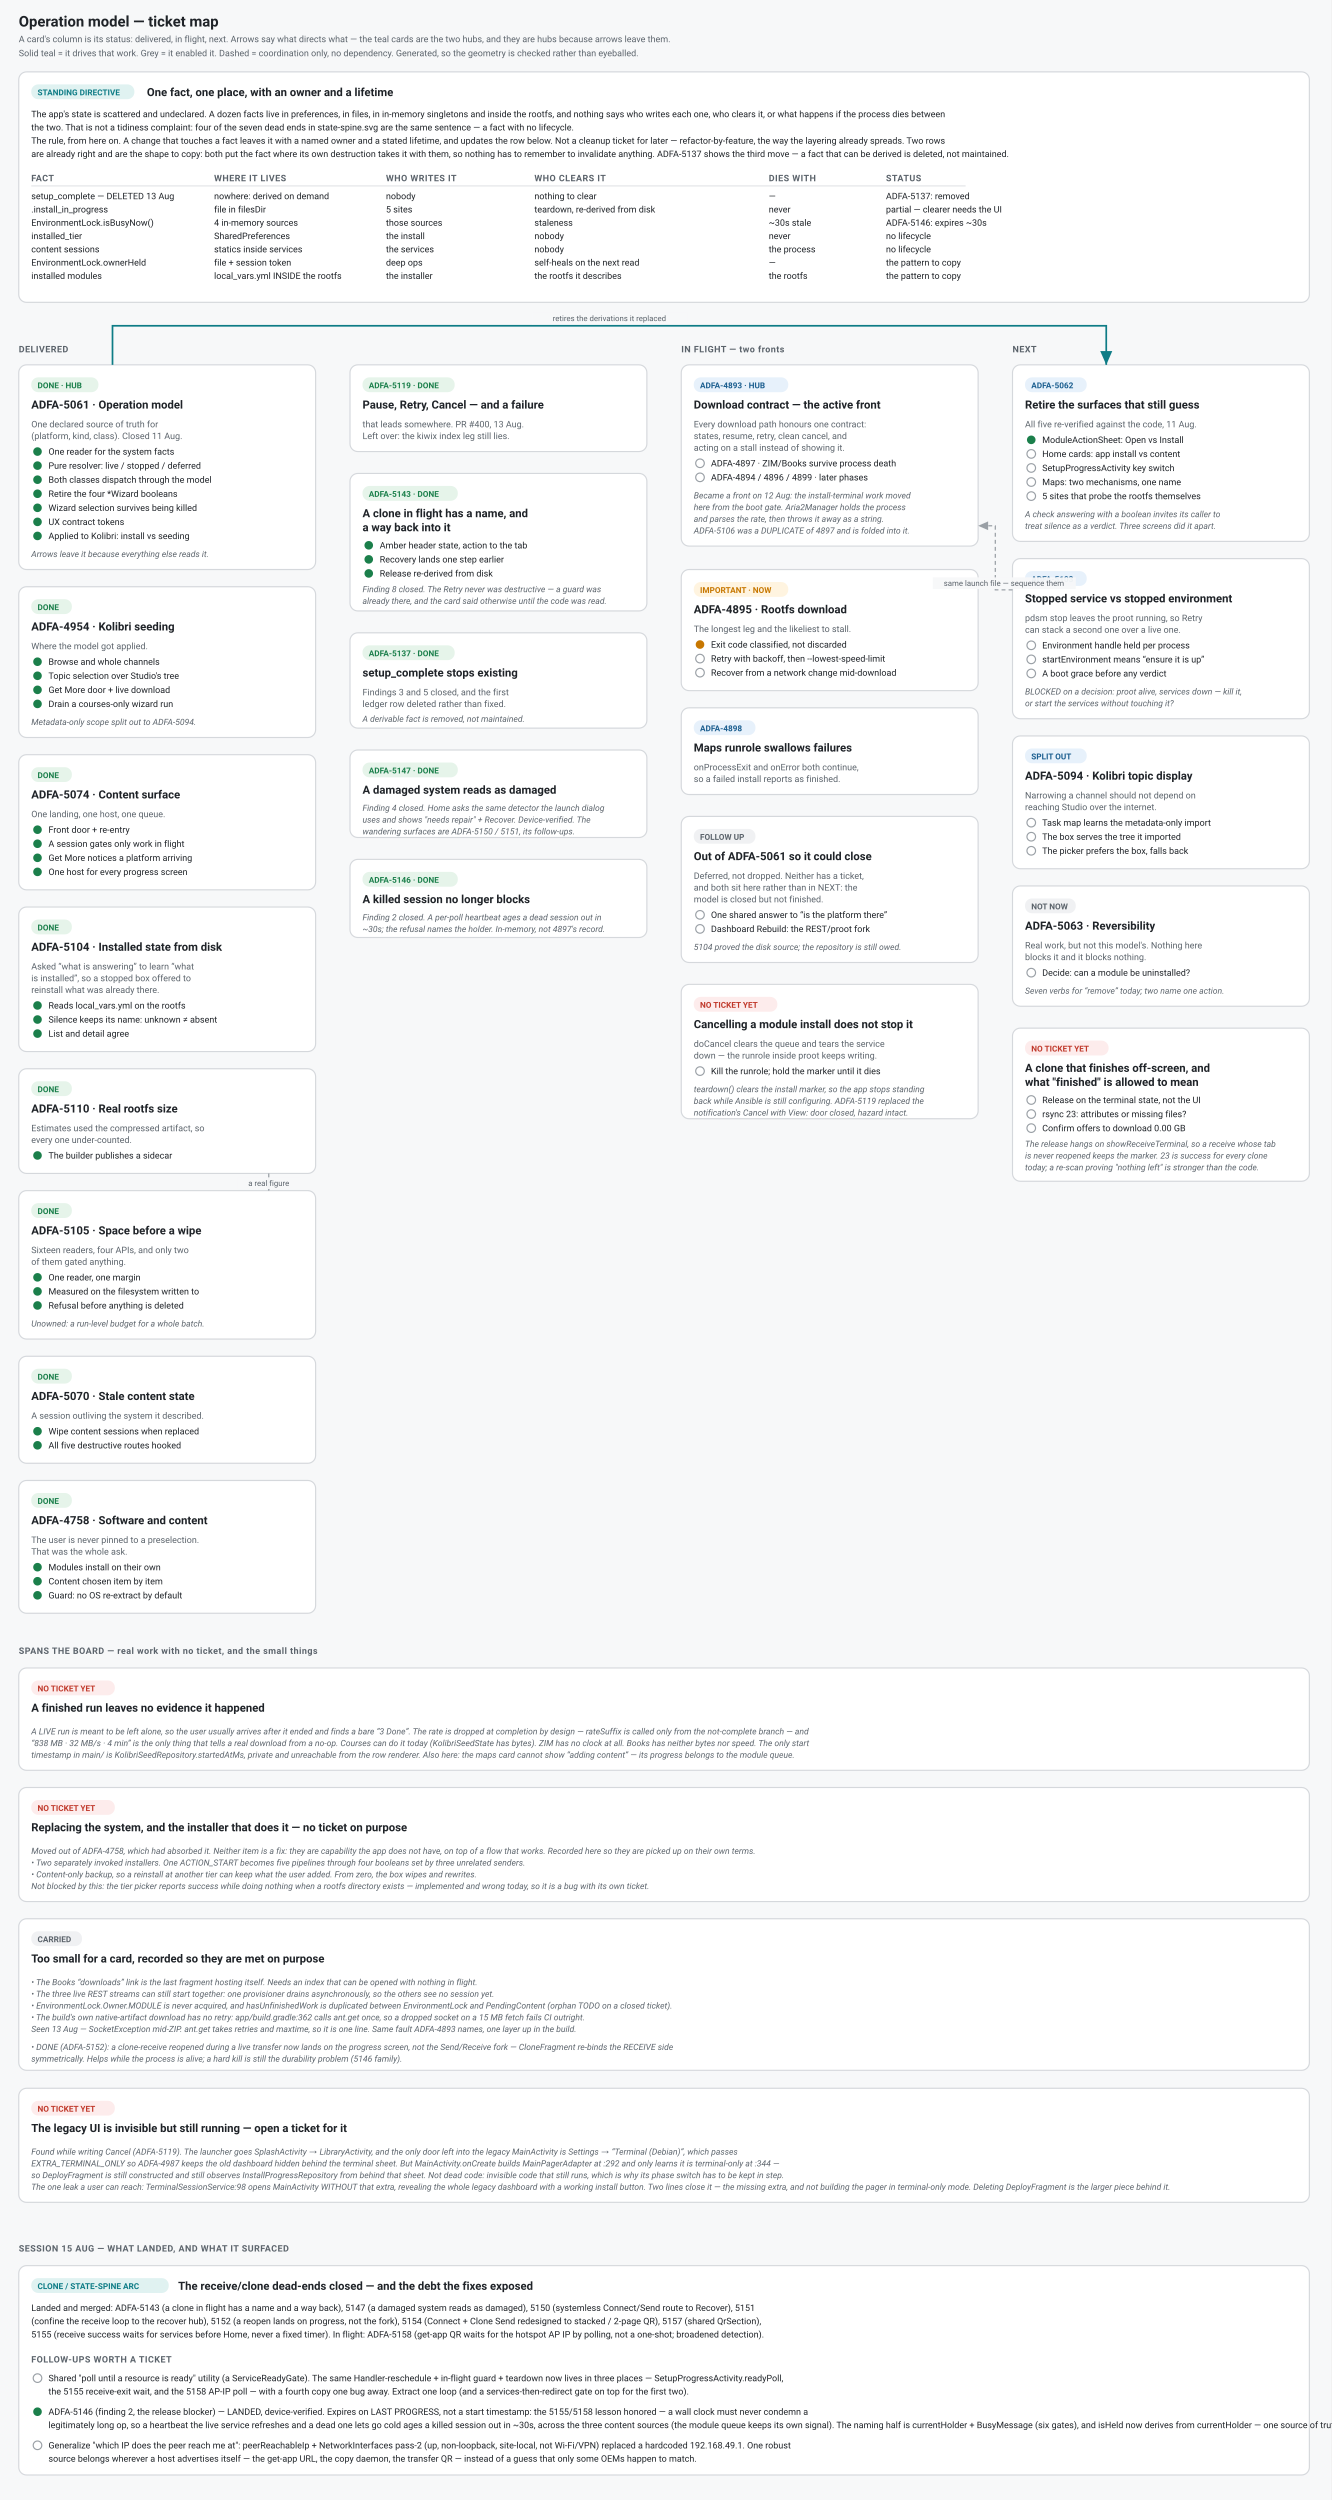
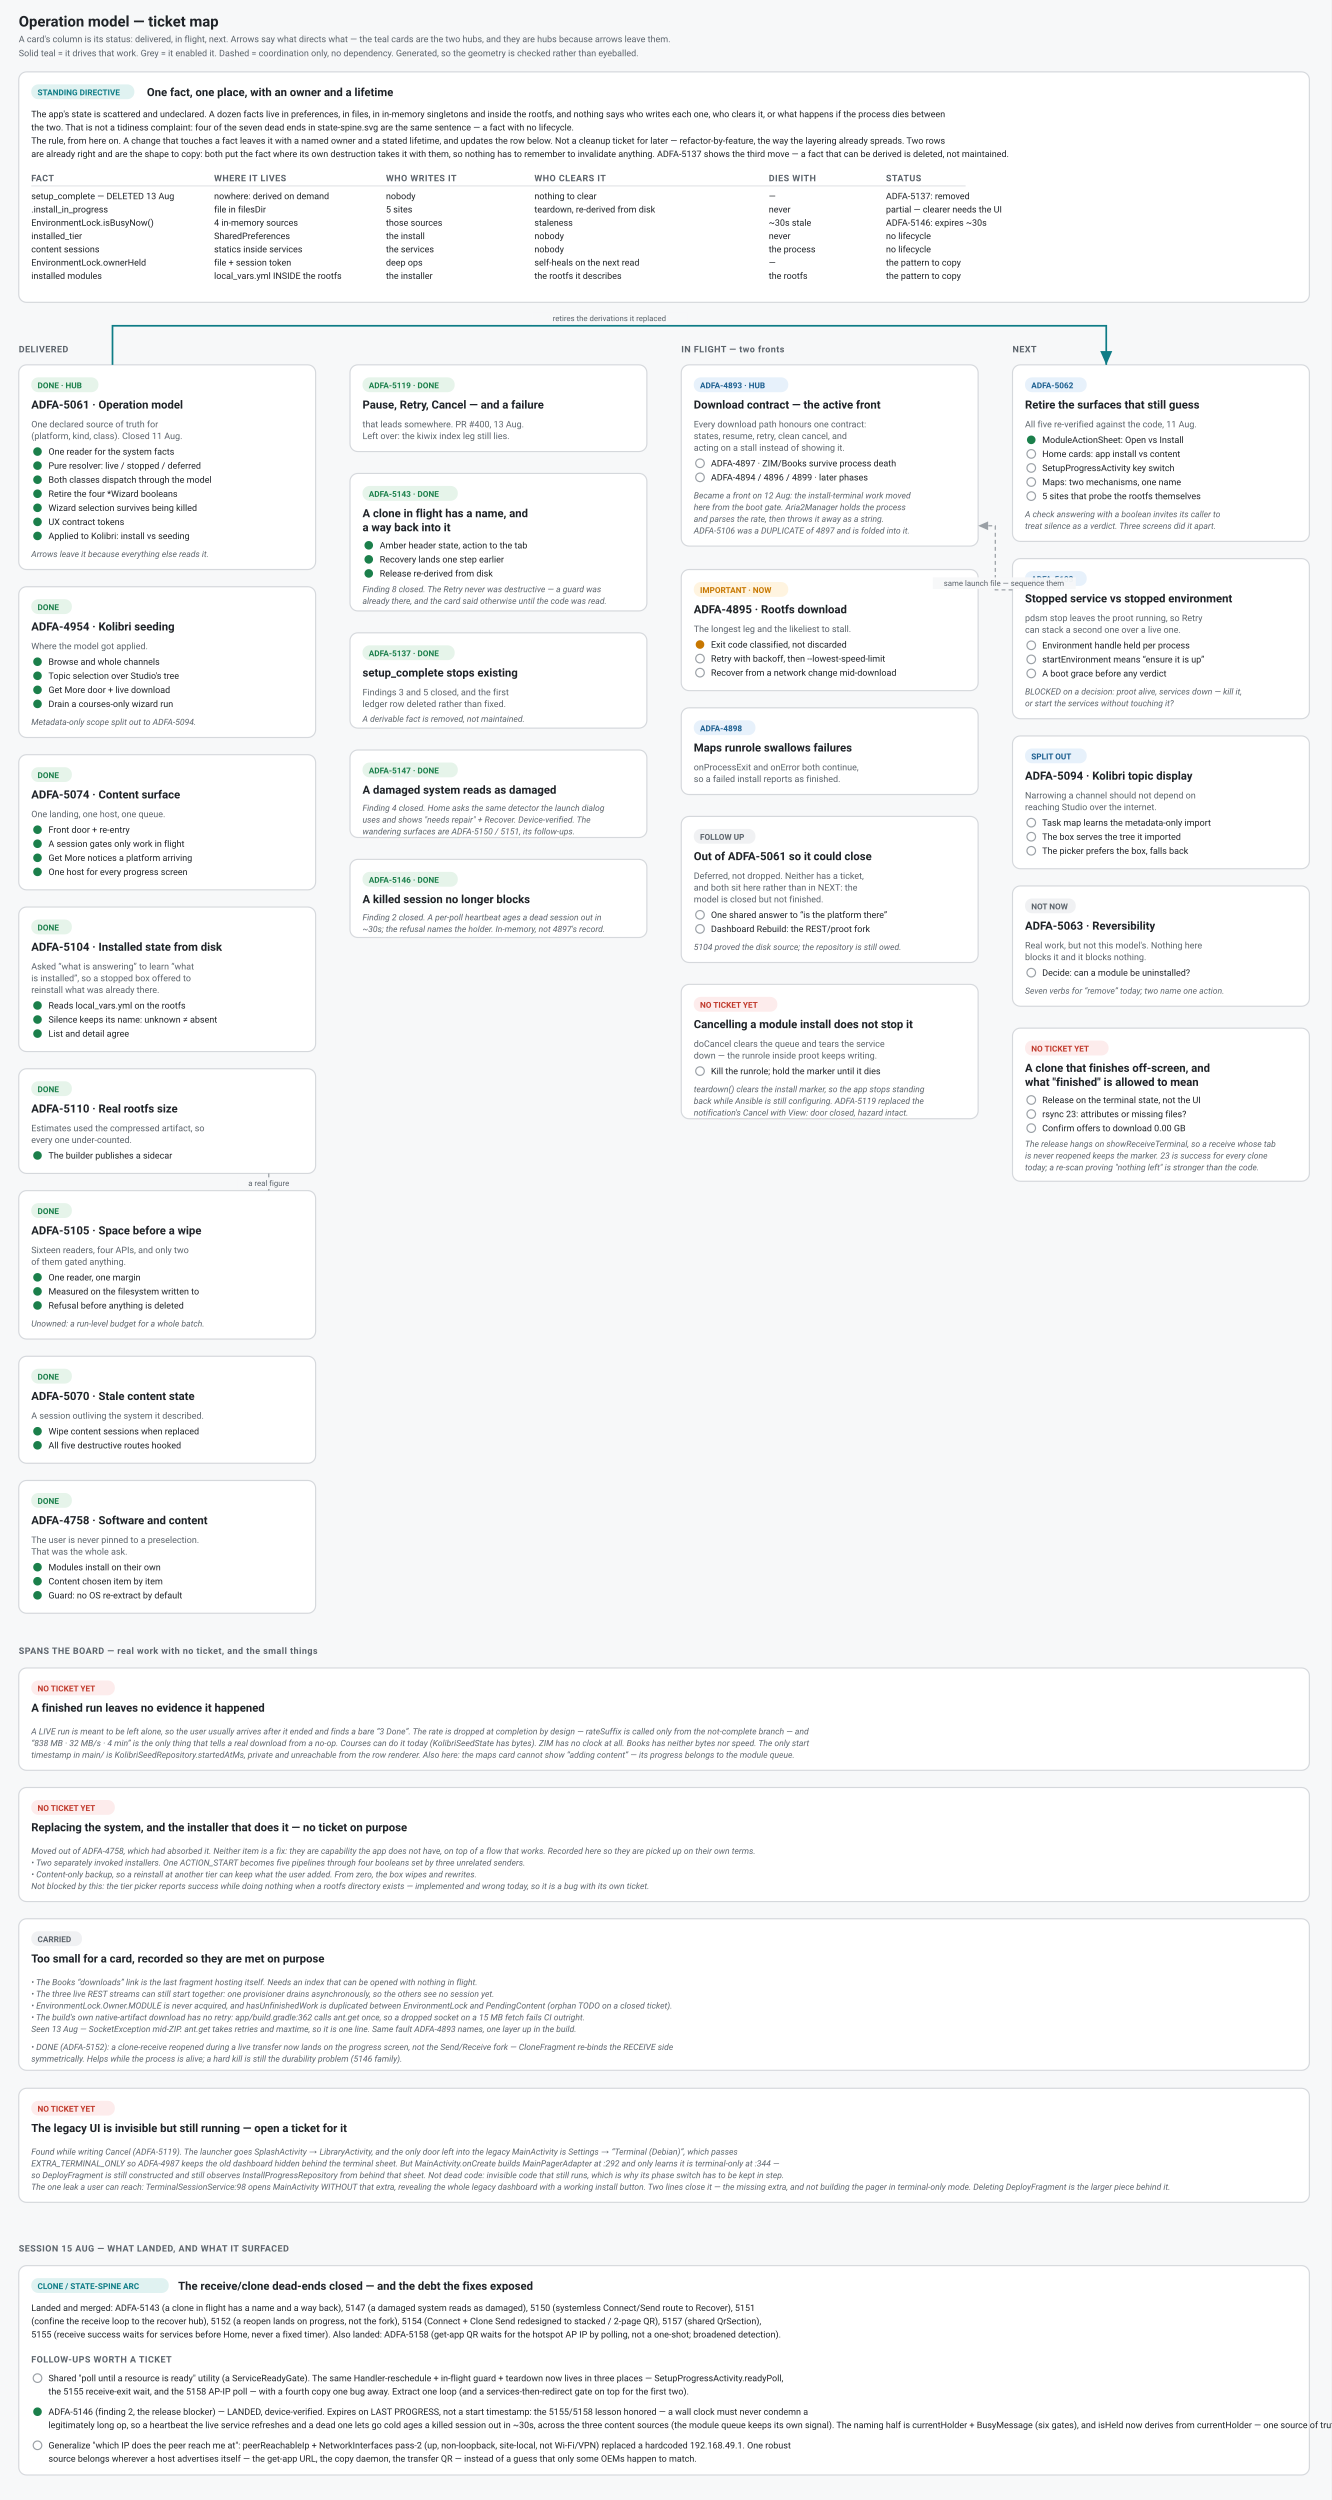
<svg xmlns="http://www.w3.org/2000/svg" viewBox="0 0 1704 3200" width="1704" height="3200" font-family="Segoe UI, Roboto, Helvetica, Arial, sans-serif">
  <style>
  .bg    { fill: #F7F8F9; }
  .card  { fill: #FFFFFF; stroke: #D5D8DC; stroke-width: 1.5; rx: 10; }
  .h1    { font-size: 19px; font-weight: 700; fill: #1F2328; }
  .h2    { font-size: 14.5px; font-weight: 700; fill: #1F2328; }
  .h3    { font-size: 11.5px; font-weight: 700; fill: #5B636B; letter-spacing: .05em; }
  .sub   { font-size: 11.5px; fill: #5B636B; }
  .item  { font-size: 11.5px; fill: #1F2328; }
  .note  { font-size: 11px; fill: #5B636B; font-style: italic; }
  .lnklbl{ font-size: 10px; fill: #5B636B; }
  .lnk    { stroke: #9AA0A6; stroke-width: 1.6; fill: none; }
  .lnk-hi { stroke: #0E7C86; stroke-width: 2.2; fill: none; }
  .lnk-dash { stroke: #9AA0A6; stroke-width: 1.6; fill: none; stroke-dasharray: 5 4; }
  .s-done { fill: #1B7F4B; stroke: none; }
  .s-doing{ fill: #C77700; stroke: none; }
  .s-todo { fill: #FFFFFF; stroke: #9AA0A6; stroke-width: 1.5; }
  .chip   { rx: 9; }
  .chiptx { font-size: 10.5px; font-weight: 700; }
</style>
  <defs>
    <marker id="a" markerWidth="9" markerHeight="9" refX="8" refY="4.5" orient="auto">
      <path d="M0,1 L8,4.5 L0,8 Z" fill="#9AA0A6" />
    </marker>
    <marker id="ahi" markerWidth="9" markerHeight="9" refX="8" refY="4.5" orient="auto">
      <path d="M0,1 L8,4.5 L0,8 Z" fill="#0E7C86" />
    </marker>
  </defs>
  <rect class="bg" x="0" y="0" width="1704" height="3200" />
  <text class="h1" x="24" y="34">Operation model — ticket map</text>
  <text class="sub" x="24" y="54">A card's column is its status: delivered, in flight, next. Arrows say what directs what — the teal cards are the two hubs, and they are hubs because arrows leave them.</text>
  <text class="sub" x="24" y="72">Solid teal = it drives that work. Grey = it enabled it. Dashed = coordination only, no dependency. Generated, so the geometry is checked rather than eyeballed.</text>
  <rect class="card" x="24" y="92" width="1652" height="295" stroke="#0E7C86" stroke-width="3" />
  <rect class="chip" x="40" y="108" width="132" height="19" fill="#E0F2F1" stroke="none" />
  <text class="chiptx" x="48" y="122" fill="#0E7C86">STANDING DIRECTIVE</text>
  <text class="h2" x="188" y="123">One fact, one place, with an owner and a lifetime</text>
  <text class="item" x="40" y="150">The app's state is scattered and undeclared. A dozen facts live in preferences, in files, in in-memory singletons and inside the rootfs, and nothing says who writes each one, who clears it, or what happens if the process dies between</text>
  <text class="item" x="40" y="167">the two. That is not a tidiness complaint: four of the seven dead ends in state-spine.svg are the same sentence — a fact with no lifecycle.</text>
  <text class="item" x="40" y="184">The rule, from here on. A change that touches a fact leaves it with a named owner and a stated lifetime, and updates the row below. Not a cleanup ticket for later — refactor-by-feature, the way the layering already spreads. Two rows</text>
  <text class="item" x="40" y="201">are already right and are the shape to copy: both put the fact where its own destruction takes it with them, so nothing has to remember to invalidate anything. ADFA-5137 shows the third move — a fact that can be derived is deleted, not maintained.</text>
  <text class="h3" x="40" y="232">FACT</text>
  <text class="h3" x="274" y="232">WHERE IT LIVES</text>
  <text class="h3" x="494" y="232">WHO WRITES IT</text>
  <text class="h3" x="684" y="232">WHO CLEARS IT</text>
  <text class="h3" x="984" y="232">DIES WITH</text>
  <text class="h3" x="1134" y="232">STATUS</text>
  <line x1="40" y1="238" x2="1236" y2="238" stroke="#D5D8DC" />
  <text class="item" x="40" y="255">setup_complete — DELETED 13 Aug</text>
  <text class="item" x="274" y="255">nowhere: derived on demand</text>
  <text class="item" x="494" y="255">nobody</text>
  <text class="item" x="684" y="255">nothing to clear</text>
  <text class="item" x="984" y="255">—</text>
  <text class="item" x="1134" y="255" fill="#1B7F4B">ADFA-5137: removed</text>
  <text class="item" x="40" y="272">.install_in_progress</text>
  <text class="item" x="274" y="272">file in filesDir</text>
  <text class="item" x="494" y="272">5 sites</text>
  <text class="item" x="684" y="272">teardown, re-derived from disk</text>
  <text class="item" x="984" y="272">never</text>
  <text class="item" x="1134" y="272" fill="#C77700">partial — clearer needs the UI</text>
  <text class="item" x="40" y="289">EnvironmentLock.isBusyNow()</text>
  <text class="item" x="274" y="289">4 in-memory sources</text>
  <text class="item" x="494" y="289">those sources</text>
  <text class="item" x="684" y="289">staleness</text>
  <text class="item" x="984" y="289">~30s stale</text>
  <text class="item" x="1134" y="289" fill="#1B7F4B">ADFA-5146: expires ~30s</text>
  <text class="item" x="40" y="306">installed_tier</text>
  <text class="item" x="274" y="306">SharedPreferences</text>
  <text class="item" x="494" y="306">the install</text>
  <text class="item" x="684" y="306">nobody</text>
  <text class="item" x="984" y="306">never</text>
  <text class="item" x="1134" y="306" fill="#C0392B">no lifecycle</text>
  <text class="item" x="40" y="323">content sessions</text>
  <text class="item" x="274" y="323">statics inside services</text>
  <text class="item" x="494" y="323">the services</text>
  <text class="item" x="684" y="323">nobody</text>
  <text class="item" x="984" y="323">the process</text>
  <text class="item" x="1134" y="323" fill="#C0392B">no lifecycle</text>
  <text class="item" x="40" y="340">EnvironmentLock.ownerHeld</text>
  <text class="item" x="274" y="340">file + session token</text>
  <text class="item" x="494" y="340">deep ops</text>
  <text class="item" x="684" y="340">self-heals on the next read</text>
  <text class="item" x="984" y="340">—</text>
  <text class="item" x="1134" y="340" fill="#1B7F4B">the pattern to copy</text>
  <text class="item" x="40" y="357">installed modules</text>
  <text class="item" x="274" y="357">local_vars.yml INSIDE the rootfs</text>
  <text class="item" x="494" y="357">the installer</text>
  <text class="item" x="684" y="357">the rootfs it describes</text>
  <text class="item" x="984" y="357">the rootfs</text>
  <text class="item" x="1134" y="357" fill="#1B7F4B">the pattern to copy</text>
  <text class="h3" x="24" y="451">DELIVERED</text>
  <text class="h3" x="872" y="451">IN FLIGHT — two fronts</text>
  <text class="h3" x="1296" y="451">NEXT</text>
  <rect class="card" x="24" y="467" width="380" height="262" stroke="#0E7C86" stroke-width="2.5" />
  <rect class="chip" x="40" y="483" width="86" height="19" fill="#E6F4EA" stroke="none" />
  <text class="chiptx" x="48" y="497" fill="#1B7F4B">DONE · HUB</text>
  <text class="h2" x="40" y="523">ADFA-5061 · Operation model</text>
  <text class="sub" x="40" y="547">One declared source of truth for</text>
  <text class="sub" x="40" y="562">(platform, kind, class). Closed 11 Aug.</text>
  <circle class="s-done" cx="48" cy="578" r="5.5" />
  <text class="item" x="62" y="582">One reader for the system facts</text>
  <circle class="s-done" cx="48" cy="596" r="5.5" />
  <text class="item" x="62" y="600">Pure resolver: live / stopped / deferred</text>
  <circle class="s-done" cx="48" cy="614" r="5.5" />
  <text class="item" x="62" y="618">Both classes dispatch through the model</text>
  <circle class="s-done" cx="48" cy="632" r="5.5" />
  <text class="item" x="62" y="636">Retire the four *Wizard booleans</text>
  <circle class="s-done" cx="48" cy="650" r="5.5" />
  <text class="item" x="62" y="654">Wizard selection survives being killed</text>
  <circle class="s-done" cx="48" cy="668" r="5.5" />
  <text class="item" x="62" y="672">UX contract tokens</text>
  <circle class="s-done" cx="48" cy="686" r="5.5" />
  <text class="item" x="62" y="690">Applied to Kolibri: install vs seeding</text>
  <text class="note" x="40" y="713">Arrows leave it because everything else reads it.</text>
  <rect class="card" x="24" y="751" width="380" height="193" />
  <rect class="chip" x="40" y="767" width="52" height="19" fill="#E6F4EA" stroke="none" />
  <text class="chiptx" x="48" y="781" fill="#1B7F4B">DONE</text>
  <text class="h2" x="40" y="807">ADFA-4954 · Kolibri seeding</text>
  <text class="sub" x="40" y="831">Where the model got applied.</text>
  <circle class="s-done" cx="48" cy="847" r="5.5" />
  <text class="item" x="62" y="851">Browse and whole channels</text>
  <circle class="s-done" cx="48" cy="865" r="5.5" />
  <text class="item" x="62" y="869">Topic selection over Studio's tree</text>
  <circle class="s-done" cx="48" cy="883" r="5.5" />
  <text class="item" x="62" y="887">Get More door + live download</text>
  <circle class="s-done" cx="48" cy="901" r="5.5" />
  <text class="item" x="62" y="905">Drain a courses-only wizard run</text>
  <text class="note" x="40" y="928">Metadata-only scope split out to ADFA-5094.</text>
  <rect class="card" x="24" y="966" width="380" height="173" />
  <rect class="chip" x="40" y="982" width="52" height="19" fill="#E6F4EA" stroke="none" />
  <text class="chiptx" x="48" y="996" fill="#1B7F4B">DONE</text>
  <text class="h2" x="40" y="1022">ADFA-5074 · Content surface</text>
  <text class="sub" x="40" y="1046">One landing, one host, one queue.</text>
  <circle class="s-done" cx="48" cy="1062" r="5.5" />
  <text class="item" x="62" y="1066">Front door + re-entry</text>
  <circle class="s-done" cx="48" cy="1080" r="5.5" />
  <text class="item" x="62" y="1084">A session gates only work in flight</text>
  <circle class="s-done" cx="48" cy="1098" r="5.5" />
  <text class="item" x="62" y="1102">Get More notices a platform arriving</text>
  <circle class="s-done" cx="48" cy="1116" r="5.5" />
  <text class="item" x="62" y="1120">One host for every progress screen</text>
  <rect class="card" x="24" y="1161" width="380" height="185" />
  <rect class="chip" x="40" y="1177" width="52" height="19" fill="#E6F4EA" stroke="none" />
  <text class="chiptx" x="48" y="1191" fill="#1B7F4B">DONE</text>
  <text class="h2" x="40" y="1217">ADFA-5104 · Installed state from disk</text>
  <text class="sub" x="40" y="1241">Asked “what is answering” to learn “what</text>
  <text class="sub" x="40" y="1256">is installed”, so a stopped box offered to</text>
  <text class="sub" x="40" y="1271">reinstall what was already there.</text>
  <circle class="s-done" cx="48" cy="1287" r="5.5" />
  <text class="item" x="62" y="1291">Reads local_vars.yml on the rootfs</text>
  <circle class="s-done" cx="48" cy="1305" r="5.5" />
  <text class="item" x="62" y="1309">Silence keeps its name: unknown ≠ absent</text>
  <circle class="s-done" cx="48" cy="1323" r="5.5" />
  <text class="item" x="62" y="1327">List and detail agree</text>
  <rect class="card" x="24" y="1368" width="380" height="134" />
  <rect class="chip" x="40" y="1384" width="52" height="19" fill="#E6F4EA" stroke="none" />
  <text class="chiptx" x="48" y="1398" fill="#1B7F4B">DONE</text>
  <text class="h2" x="40" y="1424">ADFA-5110 · Real rootfs size</text>
  <text class="sub" x="40" y="1448">Estimates used the compressed artifact, so</text>
  <text class="sub" x="40" y="1463">every one under-counted.</text>
  <circle class="s-done" cx="48" cy="1479" r="5.5" />
  <text class="item" x="62" y="1483">The builder publishes a sidecar</text>
  <rect class="card" x="24" y="1524" width="380" height="190" />
  <rect class="chip" x="40" y="1540" width="52" height="19" fill="#E6F4EA" stroke="none" />
  <text class="chiptx" x="48" y="1554" fill="#1B7F4B">DONE</text>
  <text class="h2" x="40" y="1580">ADFA-5105 · Space before a wipe</text>
  <text class="sub" x="40" y="1604">Sixteen readers, four APIs, and only two</text>
  <text class="sub" x="40" y="1619">of them gated anything.</text>
  <circle class="s-done" cx="48" cy="1635" r="5.5" />
  <text class="item" x="62" y="1639">One reader, one margin</text>
  <circle class="s-done" cx="48" cy="1653" r="5.5" />
  <text class="item" x="62" y="1657">Measured on the filesystem written to</text>
  <circle class="s-done" cx="48" cy="1671" r="5.5" />
  <text class="item" x="62" y="1675">Refusal before anything is deleted</text>
  <text class="note" x="40" y="1698">Unowned: a run-level budget for a whole batch.</text>
  <rect class="card" x="24" y="1736" width="380" height="137" />
  <rect class="chip" x="40" y="1752" width="52" height="19" fill="#E6F4EA" stroke="none" />
  <text class="chiptx" x="48" y="1766" fill="#1B7F4B">DONE</text>
  <text class="h2" x="40" y="1792">ADFA-5070 · Stale content state</text>
  <text class="sub" x="40" y="1816">A session outliving the system it described.</text>
  <circle class="s-done" cx="48" cy="1832" r="5.5" />
  <text class="item" x="62" y="1836">Wipe content sessions when replaced</text>
  <circle class="s-done" cx="48" cy="1850" r="5.5" />
  <text class="item" x="62" y="1854">All five destructive routes hooked</text>
  <rect class="card" x="24" y="1895" width="380" height="170" />
  <rect class="chip" x="40" y="1911" width="52" height="19" fill="#E6F4EA" stroke="none" />
  <text class="chiptx" x="48" y="1925" fill="#1B7F4B">DONE</text>
  <text class="h2" x="40" y="1951">ADFA-4758 · Software and content</text>
  <text class="sub" x="40" y="1975">The user is never pinned to a preselection.</text>
  <text class="sub" x="40" y="1990">That was the whole ask.</text>
  <circle class="s-done" cx="48" cy="2006" r="5.5" />
  <text class="item" x="62" y="2010">Modules install on their own</text>
  <circle class="s-done" cx="48" cy="2024" r="5.5" />
  <text class="item" x="62" y="2028">Content chosen item by item</text>
  <circle class="s-done" cx="48" cy="2042" r="5.5" />
  <text class="item" x="62" y="2046">Guard: no OS re-extract by default</text>
  <g transform="translate(424,0)">
    <rect class="card" x="448" y="467" width="380" height="232" stroke="#0E7C86" stroke-width="2.5" />
    <rect class="chip" x="464" y="483" width="121" height="19" fill="#E7F1FB" stroke="none" />
    <text class="chiptx" x="472" y="497" fill="#1B5E8F">ADFA-4893 · HUB</text>
    <text class="h2" x="464" y="523">Download contract — the active front</text>
    <text class="sub" x="464" y="547">Every download path honours one contract:</text>
    <text class="sub" x="464" y="562">states, resume, retry, clean cancel, and</text>
    <text class="sub" x="464" y="577">acting on a stall instead of showing it.</text>
    <circle class="s-todo" cx="472" cy="593" r="5.5" />
    <text class="item" x="486" y="597">ADFA-4897 · ZIM/Books survive process death</text>
    <circle class="s-todo" cx="472" cy="611" r="5.5" />
    <text class="item" x="486" y="615">ADFA-4894 / 4896 / 4899 · later phases</text>
    <text class="note" x="464" y="638">Became a front on 12 Aug: the install-terminal work moved</text>
    <text class="note" x="464" y="653">here from the boot gate. Aria2Manager holds the process</text>
    <text class="note" x="464" y="668">and parses the rate, then throws it away as a string.</text>
    <text class="note" x="464" y="683">ADFA-5106 was a DUPLICATE of 4897 and is folded into it.</text>
  </g>
  <g transform="translate(424,0)">
    <rect class="card" x="448" y="729" width="380" height="155" stroke="#C77700" stroke-width="2" />
    <rect class="chip" x="464" y="745" width="121" height="19" fill="#FFF4E0" stroke="none" />
    <text class="chiptx" x="472" y="759" fill="#C77700">IMPORTANT · NOW</text>
    <text class="h2" x="464" y="785">ADFA-4895 · Rootfs download</text>
    <text class="sub" x="464" y="809">The longest leg and the likeliest to stall.</text>
    <circle class="s-doing" cx="472" cy="825" r="5.5" />
    <text class="item" x="486" y="829">Exit code classified, not discarded</text>
    <circle class="s-todo" cx="472" cy="843" r="5.5" />
    <text class="item" x="486" y="847">Retry with backoff, then --lowest-speed-limit</text>
    <circle class="s-todo" cx="472" cy="861" r="5.5" />
    <text class="item" x="486" y="865">Recover from a network change mid-download</text>
  </g>
  <g transform="translate(424,0)">
    <rect class="card" x="448" y="906" width="380" height="111" />
    <rect class="chip" x="464" y="922" width="79" height="19" fill="#E7F1FB" stroke="none" />
    <text class="chiptx" x="472" y="936" fill="#1B5E8F">ADFA-4898</text>
    <text class="h2" x="464" y="962">Maps runrole swallows failures</text>
    <text class="sub" x="464" y="986">onProcessExit and onError both continue,</text>
    <text class="sub" x="464" y="1001">so a failed install reports as finished.</text>
  </g>
  <g transform="translate(0,-572)">
    <rect class="card" x="448" y="1039" width="380" height="111" stroke="#1B7F4B" stroke-width="2" />
    <rect class="chip" x="464" y="1055" width="118" height="19" fill="#E6F4EA" stroke="none" />
    <text class="chiptx" x="472" y="1069" fill="#1B7F4B">ADFA-5119 · DONE</text>
    <text class="h2" x="464" y="1095">Pause, Retry, Cancel — and a failure</text>
    <text class="sub" x="464" y="1119">that leads somewhere. PR #400, 13 Aug.</text>
    <text class="sub" x="464" y="1134">Left over: the kiwix index leg still lies.</text>
  </g>
  <g transform="translate(424,-135)">
    <rect class="card" x="448" y="1180" width="380" height="187" />
    <rect class="chip" x="464" y="1196" width="79" height="19" fill="#F0F1F3" stroke="none" />
    <text class="chiptx" x="472" y="1210" fill="#5B636B">FOLLOW UP</text>
    <text class="h2" x="464" y="1236">Out of ADFA-5061 so it could close</text>
    <text class="sub" x="464" y="1260">Deferred, not dropped. Neither has a ticket,</text>
    <text class="sub" x="464" y="1275">and both sit here rather than in NEXT: the</text>
    <text class="sub" x="464" y="1290">model is closed but not finished.</text>
    <circle class="s-todo" cx="472" cy="1306" r="5.5" />
    <text class="item" x="486" y="1310">One shared answer to “is the platform there”</text>
    <circle class="s-todo" cx="472" cy="1324" r="5.5" />
    <text class="item" x="486" y="1328">Dashboard Rebuild: the REST/proot fork</text>
    <text class="note" x="464" y="1351">5104 proved the disk source; the repository is still owed.</text>
  </g>
  <g transform="translate(424,0)">
    <rect class="card" x="872" y="467" width="380" height="226" />
    <rect class="chip" x="888" y="483" width="79" height="19" fill="#E7F1FB" stroke="none" />
    <text class="chiptx" x="896" y="497" fill="#1B5E8F">ADFA-5062</text>
    <text class="h2" x="888" y="523">Retire the surfaces that still guess</text>
    <text class="sub" x="888" y="547">All five re-verified against the code, 11 Aug.</text>
    <circle class="s-done" cx="896" cy="563" r="5.5" />
    <text class="item" x="910" y="567">ModuleActionSheet: Open vs Install</text>
    <circle class="s-todo" cx="896" cy="581" r="5.5" />
    <text class="item" x="910" y="585">Home cards: app install vs content</text>
    <circle class="s-todo" cx="896" cy="599" r="5.5" />
    <text class="item" x="910" y="603">SetupProgressActivity key switch</text>
    <circle class="s-todo" cx="896" cy="617" r="5.5" />
    <text class="item" x="910" y="621">Maps: two mechanisms, one name</text>
    <circle class="s-todo" cx="896" cy="635" r="5.5" />
    <text class="item" x="910" y="639">5 sites that probe the rootfs themselves</text>
    <text class="note" x="888" y="662">A check answering with a boolean invites its caller to</text>
    <text class="note" x="888" y="677">treat silence as a verdict. Three screens did it apart.</text>
  </g>
  <g transform="translate(424,0)">
    <rect class="card" x="872" y="715" width="380" height="205" />
    <rect class="chip" x="888" y="731" width="79" height="19" fill="#E7F1FB" stroke="none" />
    <text class="chiptx" x="896" y="745" fill="#1B5E8F">ADFA-5103</text>
    <text class="h2" x="888" y="771">Stopped service vs stopped environment</text>
    <text class="sub" x="888" y="795">pdsm stop leaves the proot running, so Retry</text>
    <text class="sub" x="888" y="810">can stack a second one over a live one.</text>
    <circle class="s-todo" cx="896" cy="826" r="5.5" />
    <text class="item" x="910" y="830">Environment handle held per process</text>
    <circle class="s-todo" cx="896" cy="844" r="5.5" />
    <text class="item" x="910" y="848">startEnvironment means “ensure it is up”</text>
    <circle class="s-todo" cx="896" cy="862" r="5.5" />
    <text class="item" x="910" y="866">A boot grace before any verdict</text>
    <text class="note" x="888" y="889">BLOCKED on a decision: proot alive, services down — kill it,</text>
    <text class="note" x="888" y="904">or start the services without touching it?</text>
  </g>
  <g transform="translate(424,0)">
    <rect class="card" x="872" y="942" width="380" height="170" />
    <rect class="chip" x="888" y="958" width="79" height="19" fill="#E7F1FB" stroke="none" />
    <text class="chiptx" x="896" y="972" fill="#1B5E8F">SPLIT OUT</text>
    <text class="h2" x="888" y="998">ADFA-5094 · Kolibri topic display</text>
    <text class="sub" x="888" y="1022">Narrowing a channel should not depend on</text>
    <text class="sub" x="888" y="1037">reaching Studio over the internet.</text>
    <circle class="s-todo" cx="896" cy="1053" r="5.5" />
    <text class="item" x="910" y="1057">Task map learns the metadata-only import</text>
    <circle class="s-todo" cx="896" cy="1071" r="5.5" />
    <text class="item" x="910" y="1075">The box serves the tree it imported</text>
    <circle class="s-todo" cx="896" cy="1089" r="5.5" />
    <text class="item" x="910" y="1093">The picker prefers the box, falls back</text>
  </g>
  <g transform="translate(424,0)">
    <rect class="card" x="872" y="1134" width="380" height="154" />
    <rect class="chip" x="888" y="1150" width="65" height="19" fill="#F0F1F3" stroke="none" />
    <text class="chiptx" x="896" y="1164" fill="#5B636B">NOT NOW</text>
    <text class="h2" x="888" y="1190">ADFA-5063 · Reversibility</text>
    <text class="sub" x="888" y="1214">Real work, but not this model's. Nothing here</text>
    <text class="sub" x="888" y="1229">blocks it and it blocks nothing.</text>
    <circle class="s-todo" cx="896" cy="1245" r="5.5" />
    <text class="item" x="910" y="1249">Decide: can a module be uninstalled?</text>
    <text class="note" x="888" y="1272">Seven verbs for “remove” today; two name one action.</text>
  </g>
  <g transform="translate(424,-130)">
    <rect class="card" x="448" y="1390" width="380" height="172" stroke="#C0392B" stroke-width="2" />
    <rect class="chip" x="464" y="1406" width="107" height="19" fill="#FDECEC" stroke="none" />
    <text class="chiptx" x="472" y="1420" fill="#C0392B">NO TICKET YET</text>
    <text class="h2" x="464" y="1446">Cancelling a module install does not stop it</text>
    <text class="sub" x="464" y="1470">doCancel clears the queue and tears the service</text>
    <text class="sub" x="464" y="1485">down — the runrole inside proot keeps writing.</text>
    <circle class="s-todo" cx="472" cy="1501" r="5.5" />
    <text class="item" x="486" y="1505">Kill the runrole; hold the marker until it dies</text>
    <text class="note" x="464" y="1528">teardown() clears the install marker, so the app stops standing</text>
    <text class="note" x="464" y="1543">back while Ansible is still configuring. ADFA-5119 replaced the</text>
    <text class="note" x="464" y="1558">notification's Cancel with View: door closed, hazard intact.</text>
  </g>
  <g transform="translate(-424,-704)">
    <rect class="card" x="872" y="1310" width="380" height="176" stroke="#1B7F4B" stroke-width="2" />
    <rect class="chip" x="888" y="1326" width="122" height="19" fill="#E6F4EA" stroke="none" />
    <text class="chiptx" x="896" y="1340" fill="#1B7F4B">ADFA-5143 · DONE</text>
    <text class="h2" x="888" y="1366">A clone in flight has a name, and</text>
    <text class="h2" x="888" y="1384">a way back into it</text>
    <circle class="s-done" cx="896" cy="1402" r="5.5" />
    <text class="item" x="910" y="1406">Amber header state, action to the tab</text>
    <circle class="s-done" cx="896" cy="1420" r="5.5" />
    <text class="item" x="910" y="1424">Recovery lands one step earlier</text>
    <circle class="s-done" cx="896" cy="1438" r="5.5" />
    <text class="item" x="910" y="1442">Release re-derived from disk</text>
    <text class="note" x="888" y="1462">Finding 8 closed. The Retry never was destructive — a guard was</text>
    <text class="note" x="888" y="1477">already there, and the card said otherwise until the code was read.</text>
  </g>
  <g transform="translate(-424,-696)">
    <rect class="card" x="872" y="1506" width="380" height="122" stroke="#1B7F4B" stroke-width="2" />
    <rect class="chip" x="888" y="1522" width="118" height="19" fill="#E6F4EA" stroke="none" />
    <text class="chiptx" x="896" y="1536" fill="#1B7F4B">ADFA-5137 · DONE</text>
    <text class="h2" x="888" y="1562">setup_complete stops existing</text>
    <text class="sub" x="888" y="1586">Findings 3 and 5 closed, and the first</text>
    <text class="sub" x="888" y="1601">ledger row deleted rather than fixed.</text>
    <text class="note" x="888" y="1620">A derivable fact is removed, not maintained.</text>
  </g>
  <g transform="translate(424,-340)">
    <rect class="card" x="872" y="1656" width="380" height="196" stroke="#C0392B" stroke-width="2" />
    <rect class="chip" x="888" y="1672" width="107" height="19" fill="#FDECEC" stroke="none" />
    <text class="chiptx" x="896" y="1686" fill="#C0392B">NO TICKET YET</text>
    <text class="h2" x="888" y="1712">A clone that finishes off-screen, and</text>
    <text class="h2" x="888" y="1730">what "finished" is allowed to mean</text>
    <circle class="s-todo" cx="896" cy="1748" r="5.5" />
    <text class="item" x="910" y="1752">Release on the terminal state, not the UI</text>
    <circle class="s-todo" cx="896" cy="1766" r="5.5" />
    <text class="item" x="910" y="1770">rsync 23: attributes or missing files?</text>
    <circle class="s-todo" cx="896" cy="1784" r="5.5" />
    <text class="item" x="910" y="1788">Confirm offers to download 0.00 GB</text>
    <text class="note" x="888" y="1808">The release hangs on showReceiveTerminal, so a receive whose tab</text>
    <text class="note" x="888" y="1823">is never reopened keeps the marker. 23 is success for every clone</text>
    <text class="note" x="888" y="1838">today; a re-scan proving "nothing left" is stronger than the code.</text>
  </g>
  <g transform="translate(-424,-912)">
    <rect class="card" x="872" y="1872" width="380" height="112" stroke="#1B7F4B" stroke-width="2" />
    <rect class="chip" x="888" y="1888" width="122" height="19" fill="#E6F4EA" stroke="none" />
    <text class="chiptx" x="896" y="1902" fill="#1B7F4B">ADFA-5147 · DONE</text>
    <text class="h2" x="888" y="1928">A damaged system reads as damaged</text>
    <text class="note" x="888" y="1950">Finding 4 closed. Home asks the same detector the launch dialog</text>
    <text class="note" x="888" y="1965">uses and shows "needs repair" + Recover. Device-verified. The</text>
    <text class="note" x="888" y="1980">wandering surfaces are ADFA-5150 / 5151, its follow-ups.</text>
  </g>
  <g transform="translate(-424,-904)">
    <rect class="card" x="872" y="2004" width="380" height="100" stroke="#1B7F4B" stroke-width="2" />
    <rect class="chip" x="888" y="2020" width="122" height="19" fill="#E6F4EA" stroke="none" />
    <text class="chiptx" x="896" y="2034" fill="#1B7F4B">ADFA-5146 · DONE</text>
    <text class="h2" x="888" y="2060">A killed session no longer blocks</text>
    <text class="note" x="888" y="2082">Finding 2 closed. A per-poll heartbeat ages a dead session out in</text>
    <text class="note" x="888" y="2097">~30s; the refusal names the holder. In-memory, not 4897's record.</text>
  </g>
  <text class="h3" x="24" y="2117">SPANS THE BOARD — real work with no ticket, and the small things</text>
  <rect class="card" x="24" y="2135" width="1652" height="131" stroke="#C0392B" stroke-width="2.5" />
  <rect class="chip" x="40" y="2151" width="107" height="19" fill="#FDECEC" stroke="none" />
  <text class="chiptx" x="48" y="2165" fill="#C0392B">NO TICKET YET</text>
  <text class="h2" x="40" y="2191">A finished run leaves no evidence it happened</text>
  <text class="note" x="40" y="2220">A LIVE run is meant to be left alone, so the user usually arrives after it ended and finds a bare “3 Done”. The rate is dropped at completion by design — rateSuffix is called only from the not-complete branch — and</text>
  <text class="note" x="40" y="2235">“838 MB · 32 MB/s · 4 min” is the only thing that tells a real download from a no-op. Courses can do it today (KolibriSeedState has bytes). ZIM has no clock at all. Books has neither bytes nor speed. The only start</text>
  <text class="note" x="40" y="2250">timestamp in main/ is KolibriSeedRepository.startedAtMs, private and unreachable from the row renderer. Also here: the maps card cannot show “adding content” — its progress belongs to the module queue.</text>
  <rect class="card" x="24" y="2288" width="1652" height="146" stroke="#C0392B" stroke-width="2.5" />
  <rect class="chip" x="40" y="2304" width="107" height="19" fill="#FDECEC" stroke="none" />
  <text class="chiptx" x="48" y="2318" fill="#C0392B">NO TICKET YET</text>
  <text class="h2" x="40" y="2344">Replacing the system, and the installer that does it — no ticket on purpose</text>
  <text class="note" x="40" y="2373">Moved out of ADFA-4758, which had absorbed it. Neither item is a fix: they are capability the app does not have, on top of a flow that works. Recorded here so they are picked up on their own terms.</text>
  <text class="note" x="40" y="2388">•  Two separately invoked installers. One ACTION_START becomes five pipelines through four booleans set by three unrelated senders.</text>
  <text class="note" x="40" y="2403">•  Content-only backup, so a reinstall at another tier can keep what the user added. From zero, the box wipes and rewrites.</text>
  <text class="note" x="40" y="2418">Not blocked by this: the tier picker reports success while doing nothing when a rootfs directory exists — implemented and wrong today, so it is a bug with its own ticket.</text>
  <rect class="card" x="24" y="2456" width="1652" height="194" />
  <rect class="chip" x="40" y="2472" width="65" height="19" fill="#F0F1F3" stroke="none" />
  <text class="chiptx" x="48" y="2486" fill="#5B636B">CARRIED</text>
  <text class="h2" x="40" y="2512">Too small for a card, recorded so they are met on purpose</text>
  <text class="note" x="40" y="2541">•  The Books “downloads” link is the last fragment hosting itself. Needs an index that can be opened with nothing in flight.</text>
  <text class="note" x="40" y="2556">•  The three live REST streams can still start together: one provisioner drains asynchronously, so the others see no session yet.</text>
  <text class="note" x="40" y="2571">•  EnvironmentLock.Owner.MODULE is never acquired, and hasUnfinishedWork is duplicated between EnvironmentLock and PendingContent (orphan TODO on a closed ticket).</text>
  <text class="note" x="40" y="2586">•  The build's own native-artifact download has no retry: app/build.gradle:362 calls ant.get once, so a dropped socket on a 15 MB fetch fails CI outright.</text>
  <text class="note" x="40" y="2601">   Seen 13 Aug — SocketException mid-ZIP. ant.get takes retries and maxtime, so it is one line. Same fault ADFA-4893 names, one layer up in the build.</text>
  <text class="note" x="40" y="2624">•  DONE (ADFA-5152): a clone-receive reopened during a live transfer now lands on the progress screen, not the Send/Receive fork — CloneFragment re-binds the RECEIVE side</text>
  <text class="note" x="40" y="2639">   symmetrically. Helps while the process is alive; a hard kill is still the durability problem (5146 family).</text>
  <path class="lnk" d="M344,1502 V1524" marker-end="url(#a)" />
  <rect x="304" y="1507" width="80" height="15" fill="#F7F8F9" opacity="0.95" />
  <text class="lnklbl" x="344" y="1518" text-anchor="middle">a real figure</text>
  <path class="lnk-hi" d="M144,467 V417 H1416 V467" marker-end="url(#ahi)" />
  <rect x="681" y="400" width="199" height="15" fill="#F7F8F9" opacity="0.95" />
  <text class="lnklbl" x="780" y="411" text-anchor="middle">retires the derivations it replaced</text>
  <path class="lnk-dash" d="M1296,755 H1274 V673 H1252" marker-end="url(#a)" />
  <rect x="1194" y="739" width="183" height="15" fill="#F7F8F9" opacity="0.95" />
  <text class="lnklbl" x="1285" y="750" text-anchor="middle">same launch file — sequence them</text>
  <rect class="card" x="24" y="2673" width="1652" height="146" stroke="#C0392B" stroke-width="2.5" />
  <rect class="chip" x="40" y="2689" width="107" height="19" fill="#FDECEC" stroke="none" />
  <text class="chiptx" x="48" y="2703" fill="#C0392B">NO TICKET YET</text>
  <text class="h2" x="40" y="2729">The legacy UI is invisible but still running — open a ticket for it</text>
  <text class="note" x="40" y="2758">Found while writing Cancel (ADFA-5119). The launcher goes SplashActivity → LibraryActivity, and the only door left into the legacy MainActivity is Settings → “Terminal (Debian)”, which passes</text>
  <text class="note" x="40" y="2773">EXTRA_TERMINAL_ONLY so ADFA-4987 keeps the old dashboard hidden behind the terminal sheet. But MainActivity.onCreate builds MainPagerAdapter at :292 and only learns it is terminal-only at :344 —</text>
  <text class="note" x="40" y="2788">so DeployFragment is still constructed and still observes InstallProgressRepository from behind that sheet. Not dead code: invisible code that still runs, which is why its phase switch has to be kept in step.</text>
  <text class="note" x="40" y="2803">The one leak a user can reach: TerminalSessionService:98 opens MainActivity WITHOUT that extra, revealing the whole legacy dashboard with a working install button. Two lines close it — the missing extra, and not building the pager in terminal-only mode. Deleting DeployFragment is the larger piece behind it.</text>
  <text class="h3" x="24" y="2882">SESSION 15 AUG — WHAT LANDED, AND WHAT IT SURFACED</text>
  <rect class="card" x="24" y="2900" width="1652" height="268" stroke="#0E7C86" stroke-width="2" />
  <rect class="chip" x="40" y="2916" width="176" height="19" fill="#E0F2F1" stroke="none" />
  <text class="chiptx" x="48" y="2930" fill="#0E7C86">CLONE / STATE-SPINE ARC</text>
  <text class="h2" x="228" y="2931">The receive/clone dead-ends closed — and the debt the fixes exposed</text>
  <text class="item" x="40" y="2958">Landed and merged: ADFA-5143 (a clone in flight has a name and a way back), 5147 (a damaged system reads as damaged), 5150 (systemless Connect/Send route to Recover), 5151</text>
  <text class="item" x="40" y="2975">(confine the receive loop to the recover hub), 5152 (a reopen lands on progress, not the fork), 5154 (Connect + Clone Send redesigned to stacked / 2-page QR), 5157 (shared QrSection),</text>
-   <text class="item" x="40" y="2992">5155 (receive success waits for services before Home, never a fixed timer). In flight: ADFA-5158 (get-app QR waits for the hotspot AP IP by polling, not a one-shot; broadened detection).</text>
+   <text class="item" x="40" y="2992">5155 (receive success waits for services before Home, never a fixed timer). Also landed: ADFA-5158 (get-app QR waits for the hotspot AP IP by polling, not a one-shot; broadened detection).</text>
  <text class="h3" x="40" y="3024">FOLLOW-UPS WORTH A TICKET</text>
  <circle class="s-todo" cx="48" cy="3044" r="5.5" />
  <text class="item" x="62" y="3048">Shared "poll until a resource is ready" utility (a ServiceReadyGate). The same Handler-reschedule + in-flight guard + teardown now lives in three places — SetupProgressActivity.readyPoll,</text>
  <text class="item" x="62" y="3065">the 5155 receive-exit wait, and the 5158 AP-IP poll — with a fourth copy one bug away. Extract one loop (and a services-then-redirect gate on top for the first two).</text>
  <circle class="s-done" cx="48" cy="3087" r="5.5" />
  <text class="item" x="62" y="3091">ADFA-5146 (finding 2, the release blocker) — LANDED, device-verified. Expires on LAST PROGRESS, not a start timestamp: the 5155/5158 lesson honored — a wall clock must never condemn a</text>
  <text class="item" x="62" y="3108">legitimately long op, so a heartbeat the live service refreshes and a dead one lets go cold ages a killed session out in ~30s, across the three content sources (the module queue keeps its own signal). The naming half is currentHolder + BusyMessage (six gates), and isHeld now derives from currentHolder — one source of truth.</text>
  <circle class="s-todo" cx="48" cy="3130" r="5.5" />
  <text class="item" x="62" y="3134">Generalize "which IP does the peer reach me at": peerReachableIp + NetworkInterfaces pass-2 (up, non-loopback, site-local, not Wi-Fi/VPN) replaced a hardcoded 192.168.49.1. One robust</text>
  <text class="item" x="62" y="3151">source belongs wherever a host advertises itself — the get-app URL, the copy daemon, the transfer QR — instead of a guess that only some OEMs happen to match.</text>
</svg>
